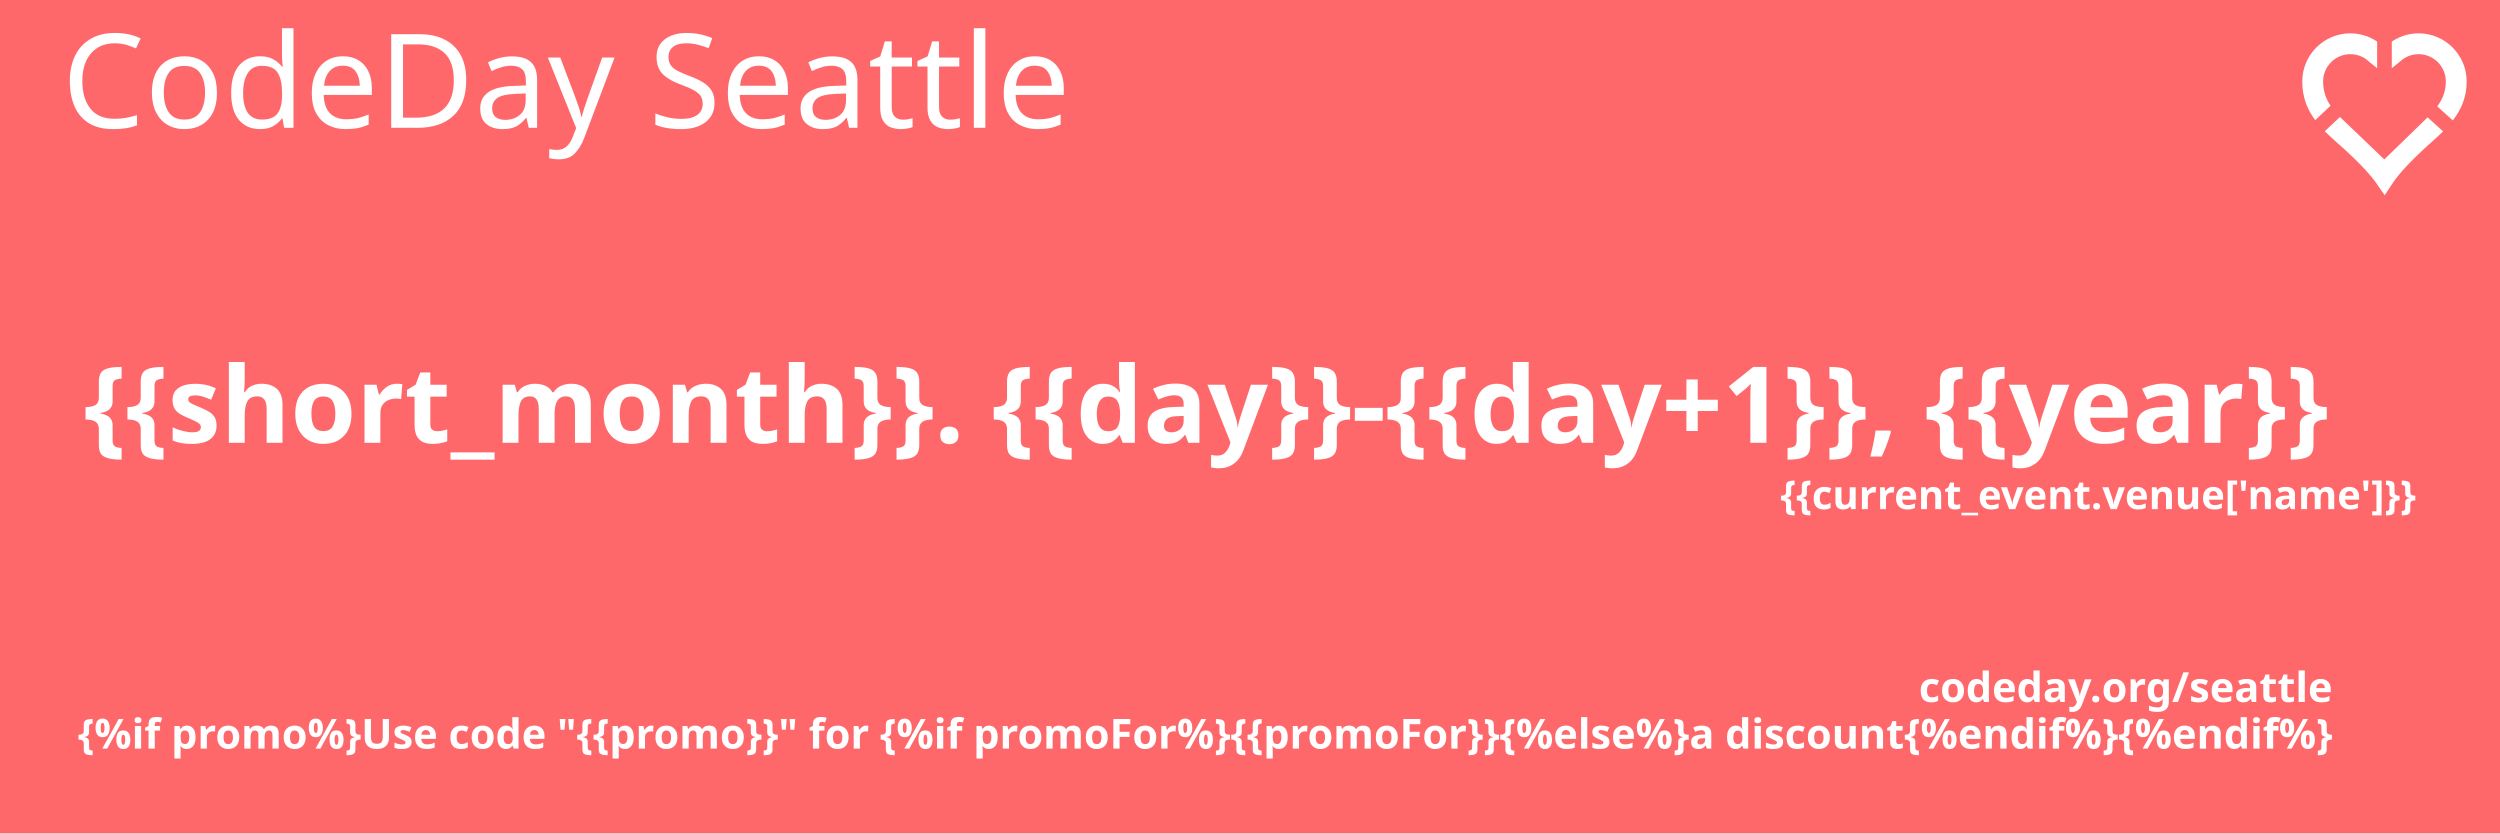
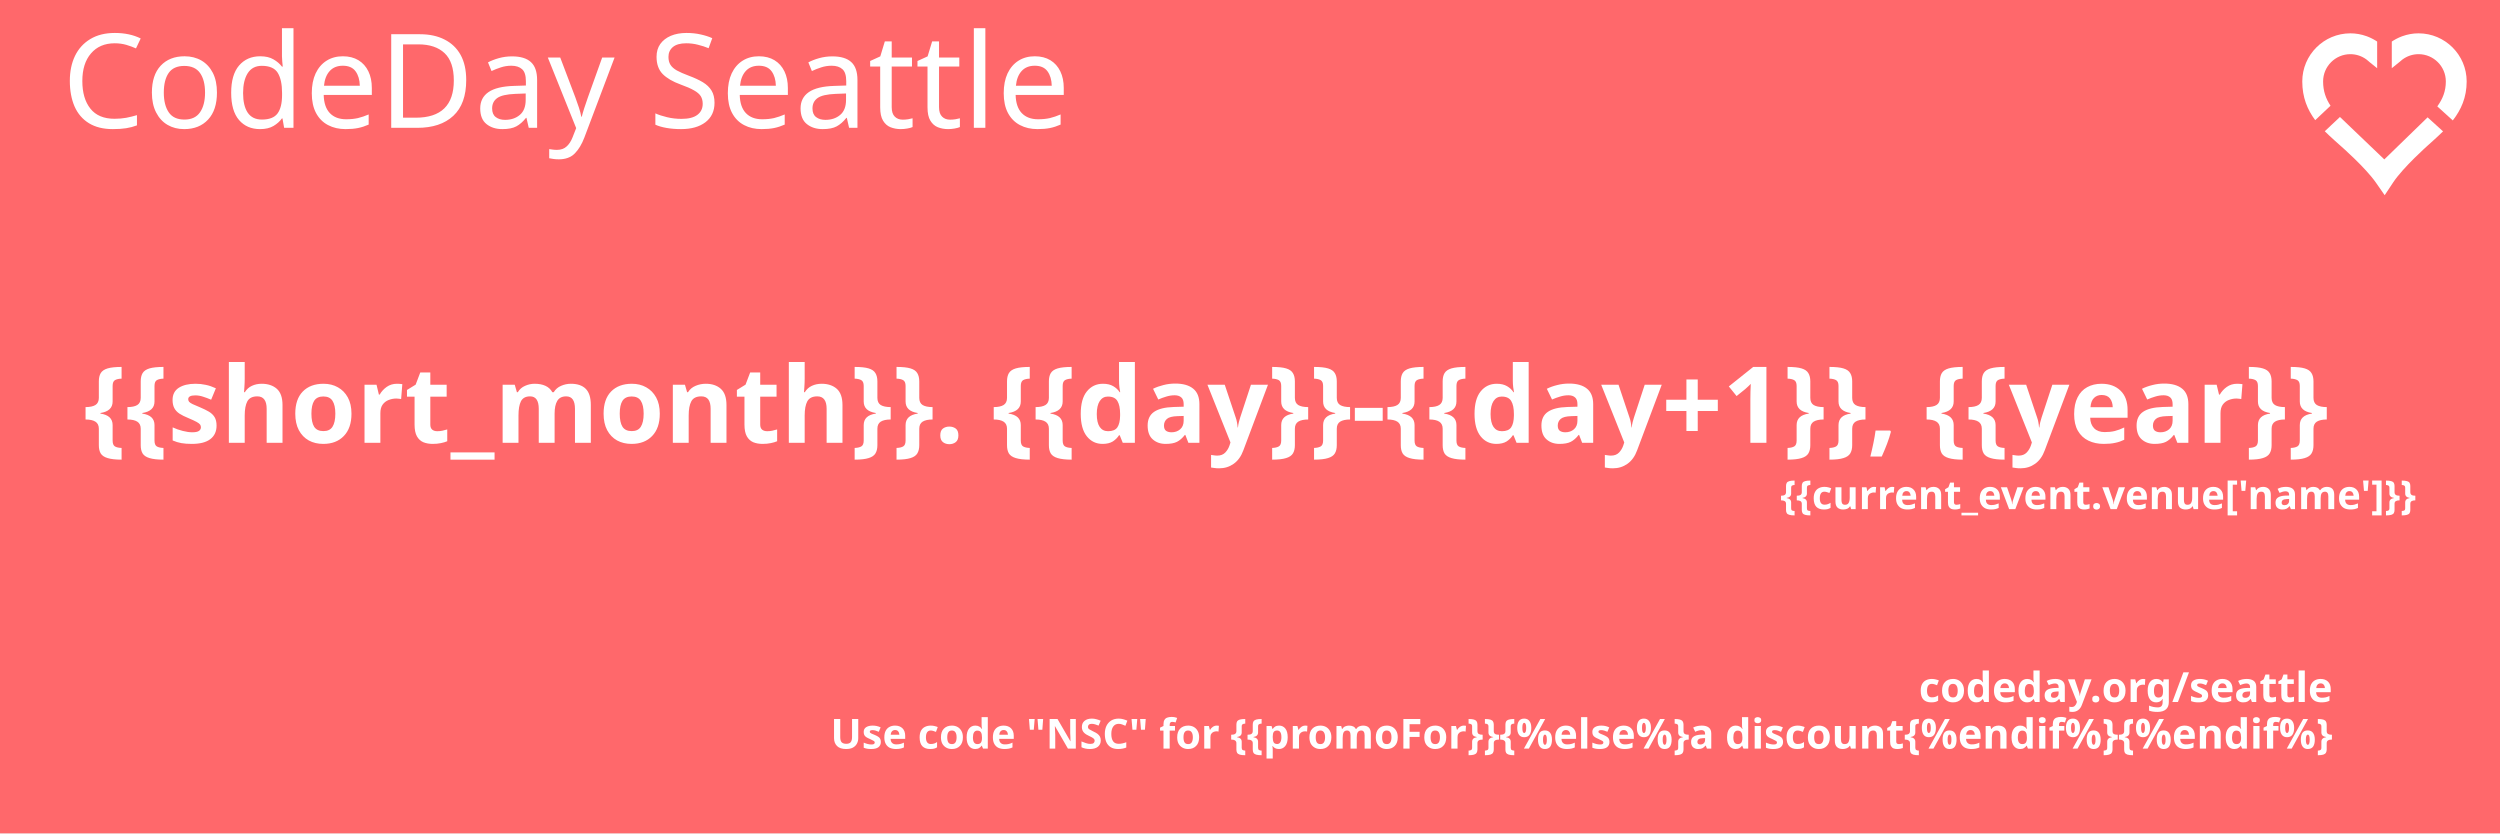
<svg xmlns="http://www.w3.org/2000/svg" width="396.875mm" height="132.292mm" viewBox="0 0 396.875 132.292" version="1.1" id="svg38234">
  <defs id="defs38228" />
  <g id="layer1" transform="translate(184.0744,-205.1518)">
    <rect style="opacity:1;fill:#ff686b;fill-opacity:1;stroke:none;stroke-width:3;stroke-linecap:round;stroke-linejoin:round;stroke-miterlimit:4;stroke-dasharray:none;stroke-dashoffset:0;stroke-opacity:1;paint-order:markers fill stroke" id="rect38790" width="396.875" height="132.292" x="-184.074" y="205.152" />
    <text xml:space="preserve" style="font-style:normal;font-variant:normal;font-weight:normal;font-stretch:normal;font-size:20.808px;line-height:1.25;font-family:'Merriweather Sans';-inkscape-font-specification:'Merriweather Sans';text-align:start;letter-spacing:0px;word-spacing:0px;text-anchor:start;fill:#ffffff;fill-opacity:1;stroke:none;stroke-width:0.433" x="-174.254" y="225.446" id="text38794">
      <tspan x="-174.254" y="225.446" style="font-style:normal;font-variant:normal;font-weight:normal;font-stretch:normal;font-size:20.808px;font-family:'Sofia Pro';-inkscape-font-specification:'Sofia Pro';text-align:start;text-anchor:start;fill:#ffffff;fill-opacity:1;stroke-width:0.433" id="tspan50078">CodeDay Seattle</tspan>
    </text>
    <text xml:space="preserve" style="font-style:normal;font-variant:normal;font-weight:800;font-stretch:normal;font-size:12.7px;line-height:0.65;font-family:'Sofia Pro';-inkscape-font-specification:'Sofia Pro Ultra-Bold';text-align:end;letter-spacing:0px;word-spacing:0px;text-anchor:end;fill:#ffffff;fill-opacity:1;stroke:none;stroke-width:0.265" x="209.325" y="323.998" id="text6018-6">
-       <tspan x="209.325" y="323.998" style="font-size:6.585px;line-height:0.65;text-align:end;text-anchor:end;fill:#ffffff;fill-opacity:1;stroke-width:0.265" id="tspan54198">{%if promo%}Use code "{{promo}}" for {%if promoFor%}{{promoFor}}{%else%}a discount{%endif%}{%endif%}</tspan>
+       <tspan x="209.325" y="323.998" style="font-size:6.585px;line-height:0.65;text-align:end;text-anchor:end;fill:#ffffff;fill-opacity:1;stroke-width:0.265" id="tspan54198">Use code "NSC" for {{promoFor}}{%else%}a discount{%endif%}{%endif%}</tspan>
      <tspan x="209.325" y="332.253" id="tspan54202" />
    </text>
    <text xml:space="preserve" style="font-style:normal;font-variant:normal;font-weight:normal;font-stretch:normal;font-size:12.7px;line-height:1.25;font-family:'Merriweather Sans';-inkscape-font-specification:'Merriweather Sans';text-align:end;letter-spacing:0px;word-spacing:0px;text-anchor:end;fill:#000000;fill-opacity:1;stroke:none;stroke-width:0.265" x="-55.185" y="266.762" id="text50082" />
    <text xml:space="preserve" style="font-style:normal;font-variant:normal;font-weight:normal;font-stretch:normal;font-size:17.271px;line-height:1.25;font-family:'Merriweather Sans';-inkscape-font-specification:'Merriweather Sans';text-align:end;letter-spacing:0px;word-spacing:0px;text-anchor:end;fill:#ffffff;fill-opacity:1;stroke:none;stroke-width:0.36" x="208.011" y="275.45" id="text20960">
      <tspan id="tspan20958" x="208.011" y="275.45" style="font-style:normal;font-variant:normal;font-weight:bold;font-stretch:normal;font-size:16.878px;font-family:'Sofia Pro';-inkscape-font-specification:'Sofia Pro Bold';fill:#ffffff;fill-opacity:1;stroke-width:0.36">{{short_month}}. {{day}}-{{day+1}}, {{year}}</tspan>
    </text>
    <text xml:space="preserve" style="font-style:normal;font-variant:normal;font-weight:normal;font-stretch:normal;font-size:6.339px;line-height:1.25;font-family:'Merriweather Sans';-inkscape-font-specification:'Merriweather Sans';text-align:end;letter-spacing:0px;word-spacing:0px;text-anchor:end;fill:#ffffff;fill-opacity:1;stroke:none;stroke-width:0.132" x="207.698" y="285.972" id="text20964">
      <tspan id="tspan20962" x="207.698" y="285.972" style="font-style:normal;font-variant:normal;font-weight:bold;font-stretch:normal;font-size:6.35px;font-family:'Sofia Pro';-inkscape-font-specification:'Sofia Pro Bold';fill:#ffffff;fill-opacity:1;stroke-width:0.132">{{current_event.venue['name']}}</tspan>
    </text>
    <text xml:space="preserve" style="font-style:normal;font-variant:normal;font-weight:normal;font-stretch:normal;font-size:12.7px;line-height:1.25;font-family:'Merriweather Sans';-inkscape-font-specification:'Merriweather Sans';text-align:end;letter-spacing:0px;word-spacing:0px;text-anchor:end;fill:#000000;fill-opacity:1;stroke:none;stroke-width:0.265" x="-57.074" y="281.881" id="text53388" />
    <g transform="matrix(0.3307292,0,0,-0.3307292,187.3926,223.7205)" id="g3408" style="fill:#ffffff;fill-opacity:1">
      <path id="path3410" style="fill:#ffffff;fill-opacity:1;fill-rule:nonzero;stroke:none" d="m 0,0 -7.282,-6.859 c 2.445,-2.487 7.949,-7.311 7.949,-7.311 0,0 11.596,-10.159 16.598,-17.349 l 4.206,-6.044 4.067,6.138 c 4.831,7.291 16.664,17.785 16.664,17.785 0,0 5.023,4.461 7.291,6.731 L 42.071,-0.18 21.292,-20.368 Z" />
    </g>
    <g transform="matrix(0.3307292,0,0,-0.3307292,199.8707,210.4435)" id="g3412" style="fill:#ffffff;fill-opacity:1">
      <path id="path3414" style="fill:#ffffff;fill-opacity:1;fill-rule:nonzero;stroke:none" d="m 0,0 c -2.705,0 -5.342,-0.489 -7.814,-1.389 v 0.006 C -7.846,-1.395 -7.878,-1.409 -7.91,-1.421 -8.062,-1.477 -8.211,-1.54 -8.362,-1.6 c -0.309,-0.121 -0.616,-0.247 -0.919,-0.381 -0.172,-0.076 -0.342,-0.156 -0.512,-0.236 -0.289,-0.137 -0.575,-0.28 -0.858,-0.428 -0.155,-0.082 -0.311,-0.162 -0.465,-0.247 -0.367,-0.202 -0.727,-0.415 -1.082,-0.638 -0.059,-0.037 -0.121,-0.07 -0.179,-0.107 -0.16,-0.102 -0.312,-0.216 -0.469,-0.322 v -12.777 l 3.876,3.129 c 0.368,0.348 0.752,0.678 1.156,0.981 2.223,1.667 4.955,2.626 7.814,2.626 7.221,0 13.095,-5.873 13.095,-13.09 0,-4.703 -1.529,-8.455 -4.096,-11.974 l 7.441,-6.745 c 3.975,5.131 6.655,11.012 6.655,18.719 C 23.095,-10.358 12.735,0 0,0" />
    </g>
    <g transform="matrix(0.3307292,0,0,-0.3307292,192.0351,214.9626)" id="g3416" style="fill:#ffffff;fill-opacity:1">
      <path id="path3418" style="fill:#ffffff;fill-opacity:1;fill-rule:nonzero;stroke:none" d="M 0,0 3.82,-3.083 V 9.704 C 3.732,9.763 3.648,9.825 3.56,9.883 3.433,9.966 3.306,10.05 3.178,10.131 2.82,10.354 2.458,10.568 2.089,10.772 1.905,10.874 1.717,10.968 1.53,11.065 c -0.245,0.127 -0.491,0.252 -0.74,0.37 -0.209,0.099 -0.42,0.195 -0.632,0.288 -0.239,0.104 -0.48,0.203 -0.722,0.299 -0.215,0.086 -0.43,0.173 -0.648,0.253 -0.04,0.014 -0.078,0.032 -0.118,0.046 v -0.007 c -2.438,0.873 -5.034,1.35 -7.696,1.35 -12.735,0 -23.096,-10.359 -23.096,-23.091 0,-7.704 2.478,-13.554 6.207,-18.589 l 7.357,6.929 c -2.248,3.363 -3.564,7.042 -3.564,11.66 0,7.219 5.875,13.091 13.096,13.091 2.808,0 5.495,-0.925 7.696,-2.539 C -0.922,0.826 -0.534,0.498 -0.161,0.153 -0.12,0.115 -0.078,0.078 -0.037,0.039 -0.024,0.027 -0.013,0.012 0,0" />
    </g>
    <g transform="matrix(0.3307292,0,0,-0.3307292,313.1125,228.5963)" id="g3444" style="fill:#ffffff;fill-opacity:1" />
    <text xml:space="preserve" style="font-style:normal;font-variant:normal;font-weight:normal;font-stretch:normal;font-size:12.7px;line-height:1.25;font-family:'Merriweather Sans';-inkscape-font-specification:'Merriweather Sans';text-align:end;letter-spacing:0px;word-spacing:0px;text-anchor:end;fill:#000000;fill-opacity:1;stroke:none;stroke-width:0.265" x="113.393" y="314.387" id="text949" />
    <text id="text955" y="316.589" x="209.325" style="font-style:normal;font-variant:normal;font-weight:800;font-stretch:normal;font-size:12.7px;line-height:0.65;font-family:'Sofia Pro';-inkscape-font-specification:'Sofia Pro Ultra-Bold';text-align:end;letter-spacing:0px;word-spacing:0px;text-anchor:end;fill:#ffffff;fill-opacity:1;stroke:none;stroke-width:0.265" xml:space="preserve">
      <tspan id="tspan951" style="font-size:6.585px;line-height:0.65;text-align:end;text-anchor:end;fill:#ffffff;fill-opacity:1;stroke-width:0.265" y="316.589" x="209.325">codeday.org/seattle</tspan>
      <tspan id="tspan953" y="324.844" x="209.325" />
    </text>
  </g>
</svg>
